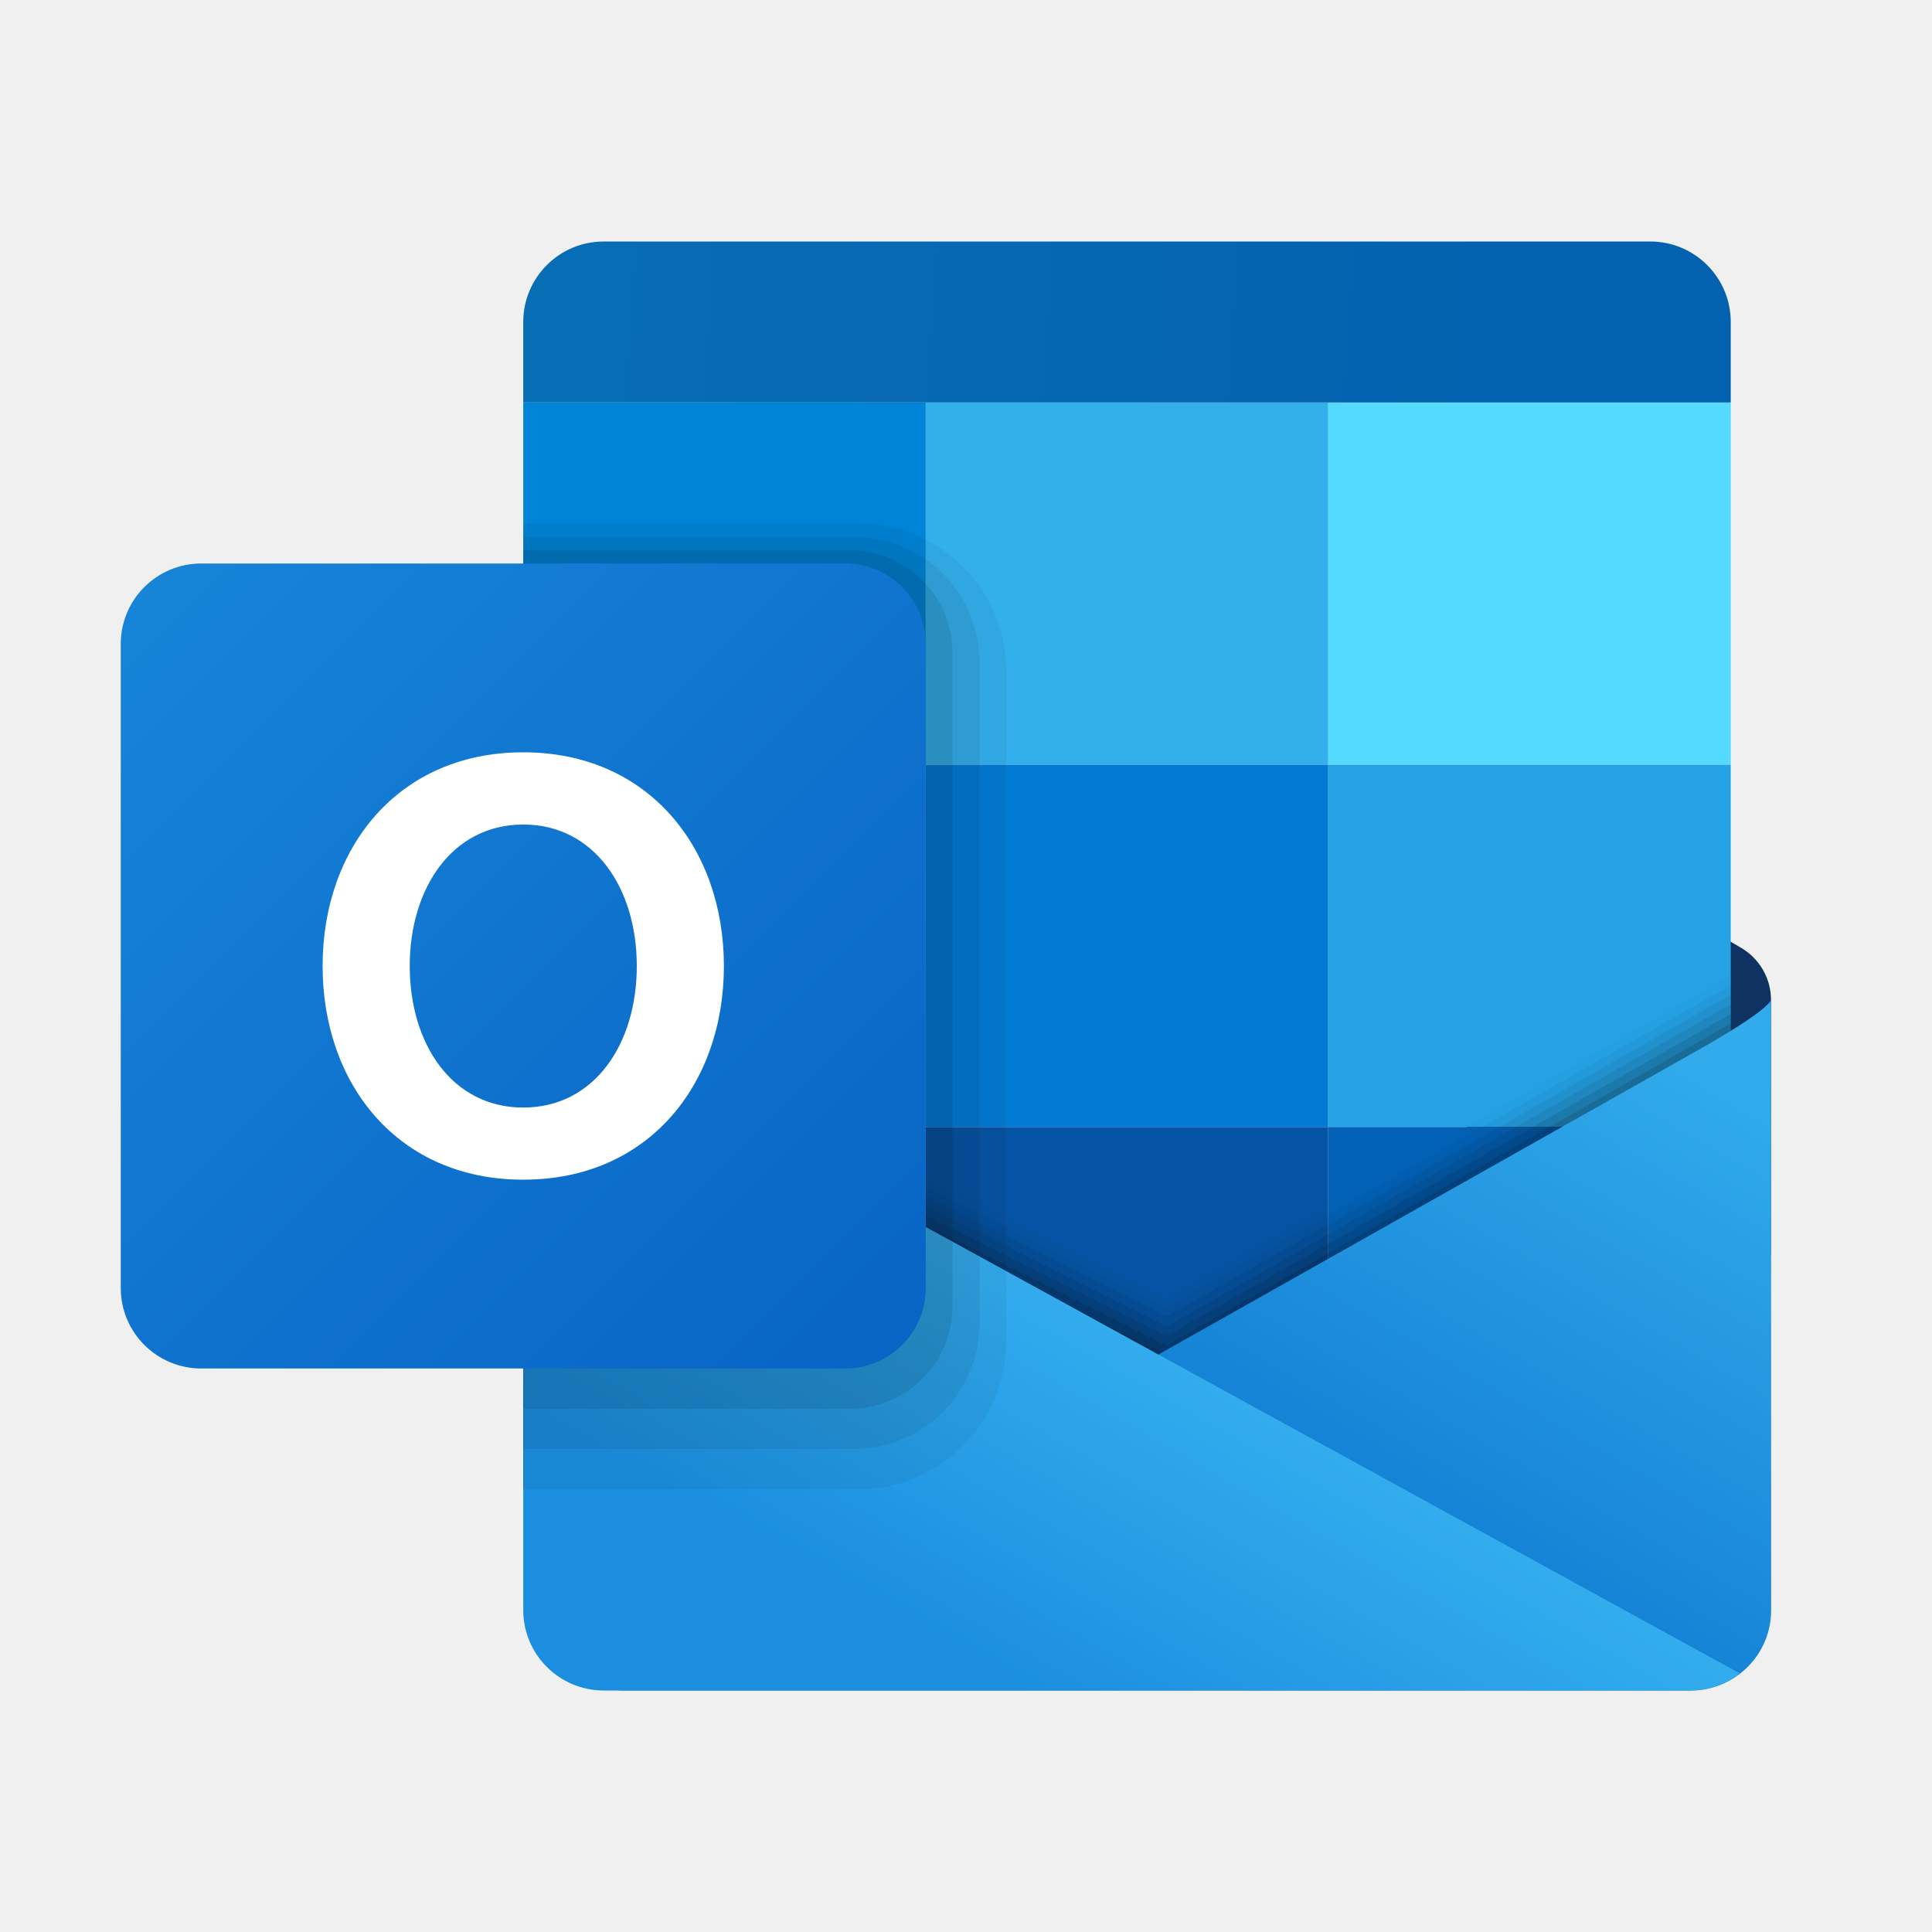
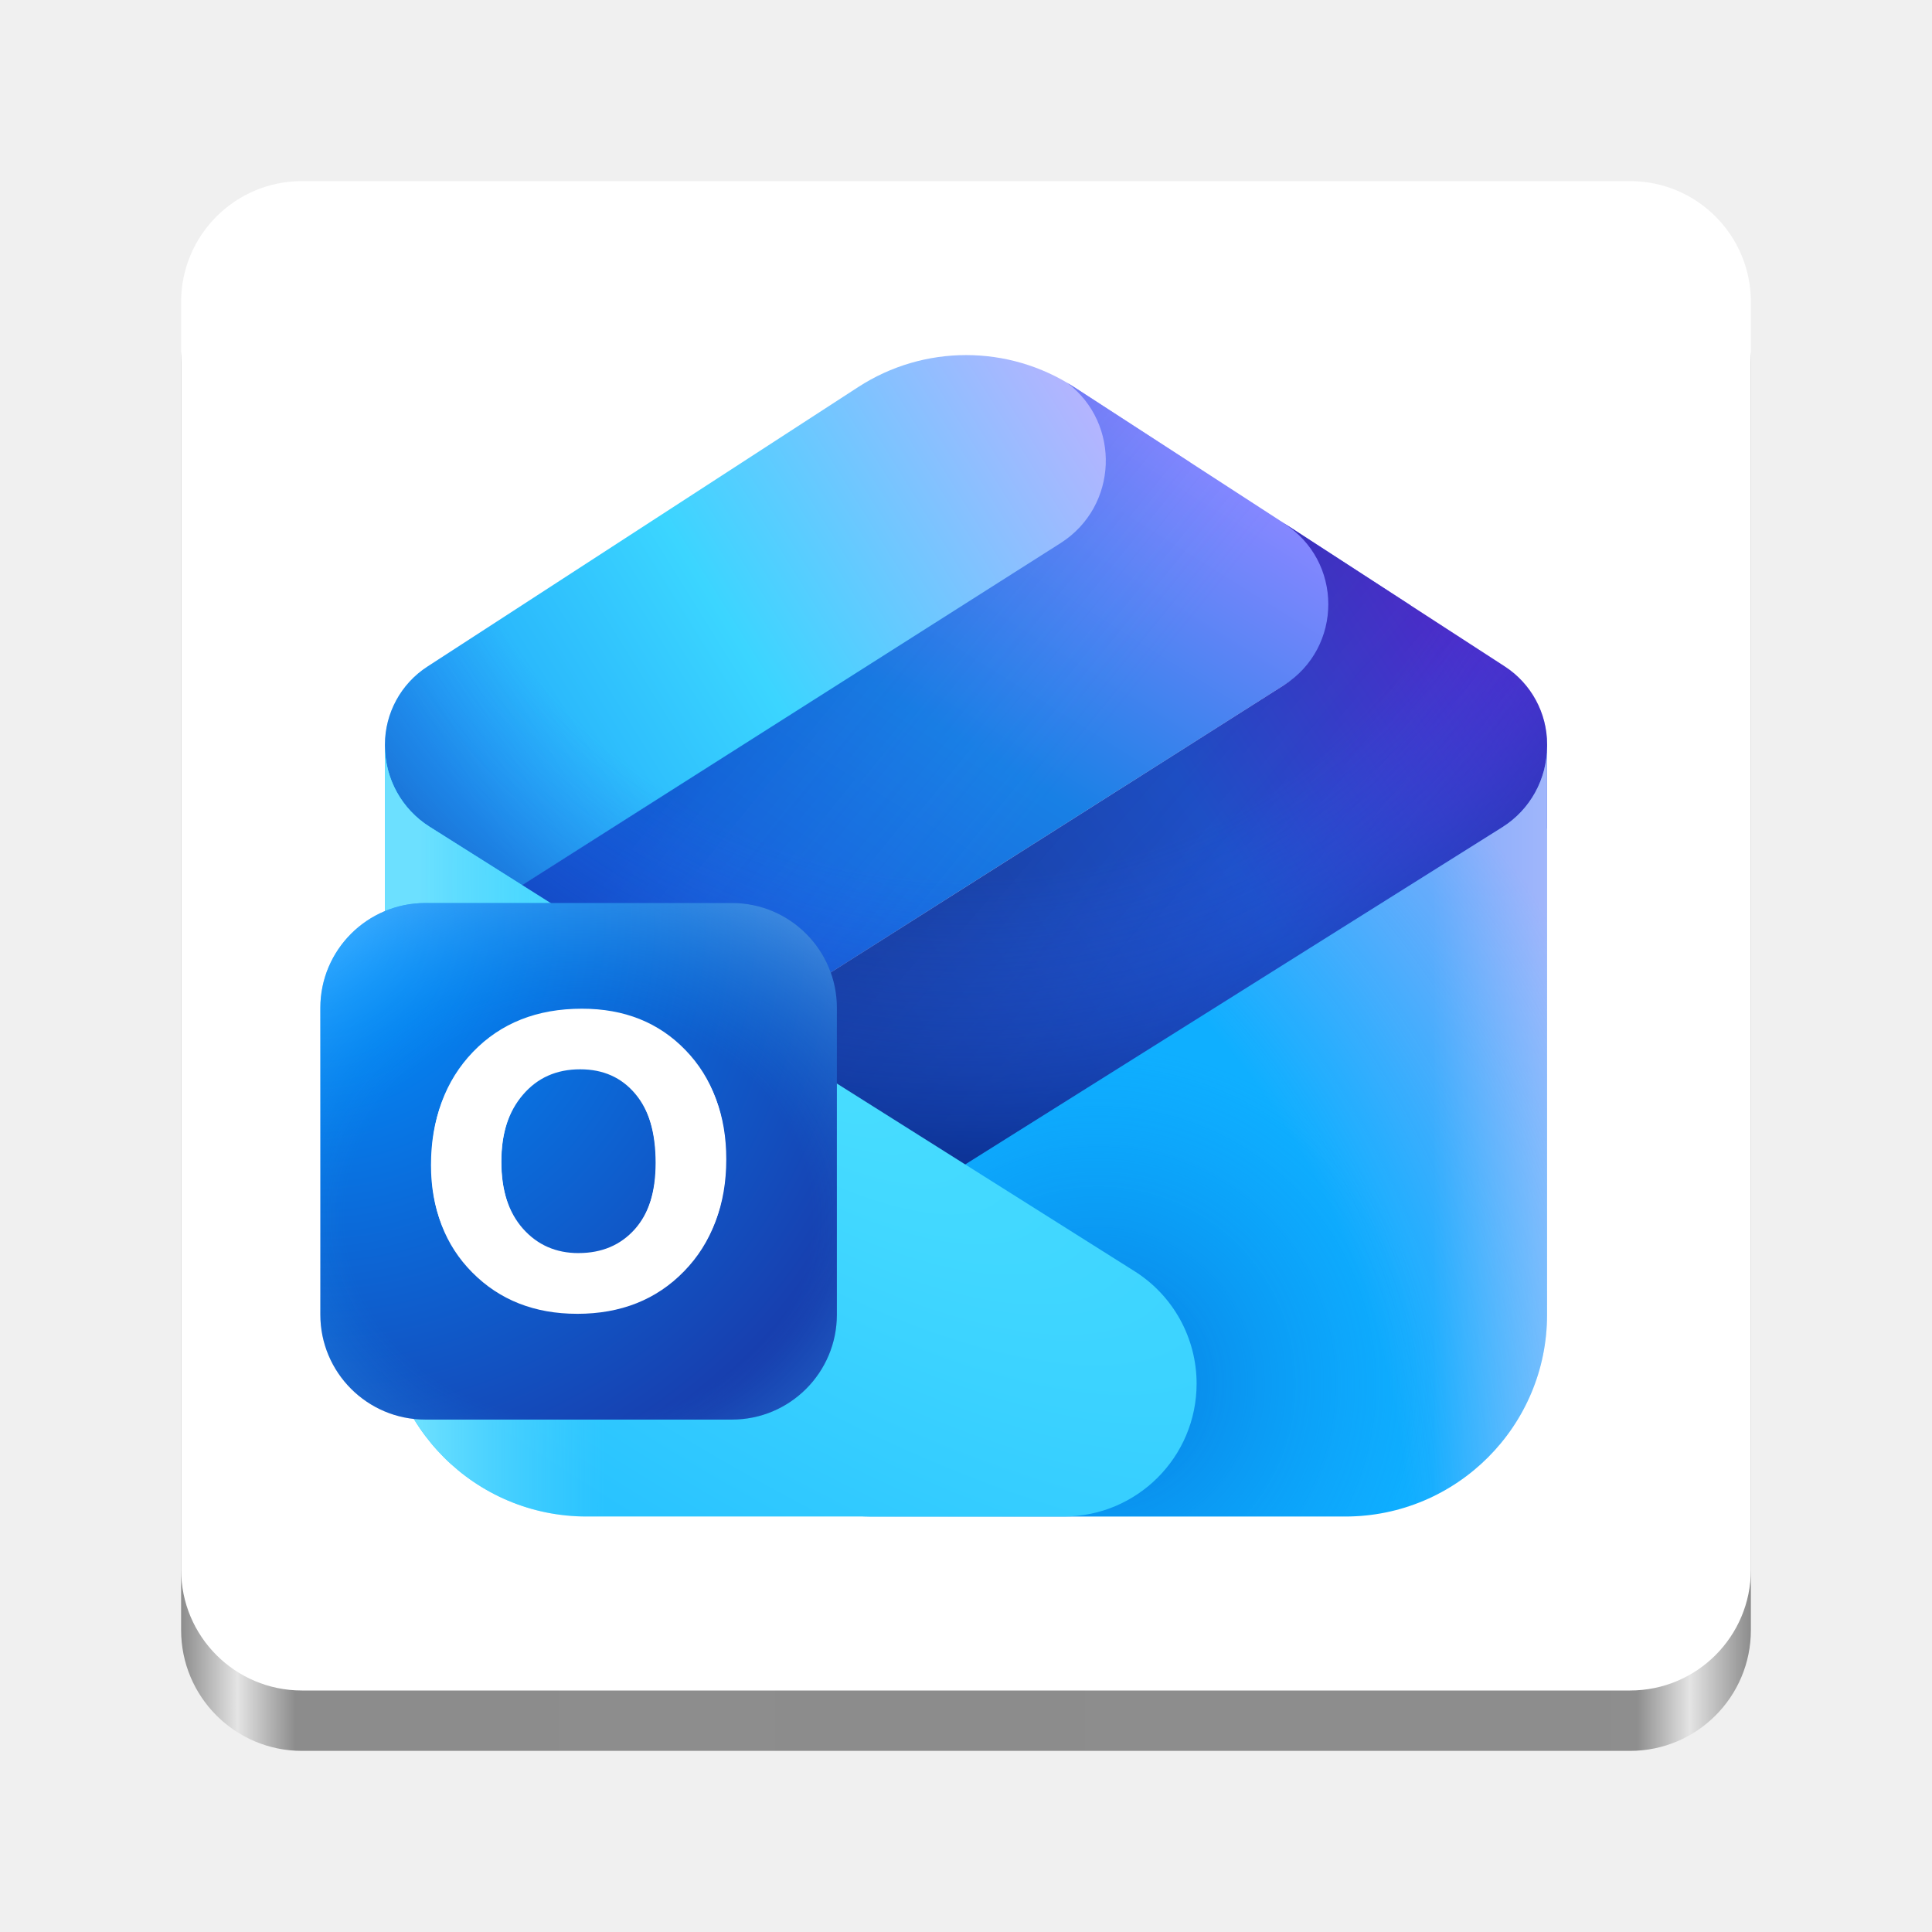
- <svg xmlns="http://www.w3.org/2000/svg" version="1.1" id="Layer_1" x="0px" y="0px" viewBox="0 0 48 48" style="enable-background:new 0 0 48 48;" xml:space="preserve">
-   <path style="fill:#103262;" d="M43.255,23.547l-6.81-3.967v11.594H44v-6.331C44,24.309,43.716,23.816,43.255,23.547z" />
-   <path style="fill:#0084D7;" d="M13,10h10v9H13V10z" />
-   <path style="fill:#33AFEC;" d="M23,10h10v9H23V10z" />
-   <path style="fill:#54DAFF;" d="M33,10h10v9H33V10z" />
-   <path style="fill:#027AD4;" d="M23,19h10v9H23V19z" />
-   <path style="fill:#0553A4;" d="M23,28h10v9H23V28z" />
-   <path style="fill:#25A2E5;" d="M33,19h10v9H33V19z" />
-   <path style="fill:#0262B8;" d="M33,28h10v9H33V28z" />
-   <g>
-     <polygon style="opacity:0;" points="13,37 43,37 43,24 28.99,32 13,24  " />
-     <polygon style="opacity:0.019;" points="13,37 43,37 43,24.238 28.99,32.238 13,24.238  " />
-     <polygon style="opacity:0.038;" points="13,37 43,37 43,24.476 28.99,32.476 13,24.476  " />
-     <polygon style="opacity:0.057;" points="13,37 43,37 43,24.714 28.99,32.714 13,24.714  " />
-     <polygon style="opacity:0.076;" points="13,37 43,37 43,24.952 28.99,32.952 13,24.952  " />
-     <polygon style="opacity:0.095;" points="13,37 43,37 43,25.19 28.99,33.19 13,25.19  " />
-     <polygon style="opacity:0.114;" points="13,37 43,37 43,25.429 28.99,33.429 13,25.429  " />
-     <polygon style="opacity:0.133;" points="13,37 43,37 43,25.667 28.99,33.667 13,25.667  " />
-     <polygon style="opacity:0.152;" points="13,37 43,37 43,25.905 28.99,33.905 13,25.905  " />
-     <polygon style="opacity:0.171;" points="13,37 43,37 43,26.143 28.99,34.143 13,26.143  " />
-     <polygon style="opacity:0.191;" points="13,37 43,37 43,26.381 28.99,34.381 13,26.381  " />
-     <polygon style="opacity:0.209;" points="13,37 43,37 43,26.619 28.99,34.619 13,26.619  " />
-     <polygon style="opacity:0.229;" points="13,37 43,37 43,26.857 28.99,34.857 13,26.857  " />
-     <polygon style="opacity:0.248;" points="13,37 43,37 43,27.095 28.99,35.095 13,27.095  " />
-     <polygon style="opacity:0.267;" points="13,37 43,37 43,27.333 28.99,35.333 13,27.333  " />
-     <polygon style="opacity:0.286;" points="13,37 43,37 43,27.571 28.99,35.571 13,27.571  " />
-     <polygon style="opacity:0.305;" points="13,37 43,37 43,27.81 28.99,35.81 13,27.81  " />
-     <polygon style="opacity:0.324;" points="13,37 43,37 43,28.048 28.99,36.048 13,28.048  " />
-     <polygon style="opacity:0.343;" points="13,37 43,37 43,28.286 28.99,36.286 13,28.286  " />
-     <polygon style="opacity:0.362;" points="13,37 43,37 43,28.524 28.99,36.524 13,28.524  " />
-     <polygon style="opacity:0.381;" points="13,37 43,37 43,28.762 28.99,36.762 13,28.762  " />
-     <polygon style="opacity:0.4;" points="13,37 43,37 43,29 28.99,37 13,29  " />
+ <svg xmlns="http://www.w3.org/2000/svg" height="128px" viewBox="0 0 128 128" width="128px">
+   <linearGradient id="a" gradientUnits="userSpaceOnUse" x1="12" x2="116" y1="66" y2="66">
+     <stop offset="0" stop-color="#8c8c8c" />
+     <stop offset="0.036" stop-color="#e4e4e4" />
+     <stop offset="0.073" stop-color="#8c8c8c" />
+     <stop offset="0.927" stop-color="#8c8c8c" stop-opacity="0.99" />
+     <stop offset="0.961" stop-color="#e4e4e4" />
+     <stop offset="1" stop-color="#8c8c8c" />
+   </linearGradient>
+   <linearGradient id="b" gradientUnits="userSpaceOnUse" x1="34.034" x2="78.828" y1="58.47" y2="30.686">
+     <stop offset="0" stop-color="#20a7fa" />
+     <stop offset="0.4" stop-color="#3bd5ff" />
+     <stop offset="1" stop-color="#c4b0ff" />
+   </linearGradient>
+   <linearGradient id="c" gradientUnits="userSpaceOnUse" x1="49.451" x2="74.388" y1="67.944" y2="28.014">
+     <stop offset="0" stop-color="#165ad9" />
+     <stop offset="0.501" stop-color="#1880e5" />
+     <stop offset="1" stop-color="#8587ff" />
+   </linearGradient>
+   <linearGradient id="d" gradientUnits="userSpaceOnUse" x1="67.638" x2="39.952" y1="68.487" y2="45.928">
+     <stop offset="0.237" stop-color="#448aff" stop-opacity="0" />
+     <stop offset="0.792" stop-color="#0032b1" stop-opacity="0.2" />
+   </linearGradient>
+   <linearGradient id="e" gradientUnits="userSpaceOnUse" x1="64.115" x2="107.869" y1="77.174" y2="49.171">
+     <stop offset="0" stop-color="#1a43a6" />
+     <stop offset="0.492" stop-color="#2052cb" />
+     <stop offset="1" stop-color="#5f20cb" />
+   </linearGradient>
+   <linearGradient id="f" gradientUnits="userSpaceOnUse" x1="76.466" x2="49.879" y1="75.5" y2="52.493">
+     <stop offset="0" stop-color="#0045b9" stop-opacity="0" />
+     <stop offset="0.67" stop-color="#0d1f69" stop-opacity="0.2" />
+   </linearGradient>
+   <radialGradient id="g" cx="0" cy="0" gradientTransform="matrix(0 -57.75486 62.5106 0 64.00489 25.21669)" gradientUnits="userSpaceOnUse" r="1">
+     <stop offset="0.568" stop-color="#275ff0" stop-opacity="0" />
+     <stop offset="0.992" stop-color="#002177" />
+   </radialGradient>
+   <linearGradient id="h" gradientUnits="userSpaceOnUse" x1="102.496" x2="63.684" y1="74.678" y2="74.678">
+     <stop offset="0" stop-color="#4dc4ff" />
+     <stop offset="0.196" stop-color="#0fafff" />
+   </linearGradient>
+   <radialGradient id="i" cx="0" cy="0" gradientTransform="matrix(17.50148 -17.50148 17.50148 17.50148 72.75494 91.72186)" gradientUnits="userSpaceOnUse" r="1">
+     <stop offset="0.259" stop-color="#0060d1" stop-opacity="0.4" />
+     <stop offset="0.908" stop-color="#0383f1" stop-opacity="0" />
+   </radialGradient>
+   <radialGradient id="j" cx="0" cy="0" gradientTransform="matrix(50.96279 -66.79587 60.40049 46.08335 35.40754 110.0311)" gradientUnits="userSpaceOnUse" r="1">
+     <stop offset="0.732" stop-color="#f4a7f7" stop-opacity="0" />
+     <stop offset="1" stop-color="#f4a7f7" stop-opacity="0.5" />
+   </radialGradient>
+   <radialGradient id="k" cx="0" cy="0" gradientTransform="matrix(-24.36311 37.03433 -96.10847 -63.22515 52.38877 69.52097)" gradientUnits="userSpaceOnUse" r="1">
+     <stop offset="0" stop-color="#49deff" />
+     <stop offset="0.724" stop-color="#29c3ff" />
+   </radialGradient>
+   <linearGradient id="l" gradientUnits="userSpaceOnUse" x1="20.064" x2="57.433" y1="91.638" y2="91.611">
+     <stop offset="0.206" stop-color="#6ce0ff" />
+     <stop offset="0.535" stop-color="#50d5ff" stop-opacity="0" />
+   </linearGradient>
+   <radialGradient id="m" cx="0" cy="0" gradientTransform="matrix(30.76631 32.90545 -32.90545 30.76631 21.10183 61.14415)" gradientUnits="userSpaceOnUse" r="1">
+     <stop offset="0.039" stop-color="#0091ff" />
+     <stop offset="0.919" stop-color="#183dad" />
+   </radialGradient>
+   <radialGradient id="n" cx="0" cy="0" gradientTransform="matrix(0 23.95518 -27.63144 0 38.33478 80.66869)" gradientUnits="userSpaceOnUse" r="1">
+     <stop offset="0.558" stop-color="#0fa5f7" stop-opacity="0" />
+     <stop offset="1" stop-color="#74c6ff" stop-opacity="0.5" />
+   </radialGradient>
+   <path d="m 20 16 h 88 c 4.418 0 8 3.582 8 8 v 84 c 0 4.418 -3.582 8 -8 8 h -88 c -4.418 0 -8 -3.582 -8 -8 v -84 c 0 -4.418 3.582 -8 8 -8 z m 0 0" fill="url(#a)" />
+   <path d="m 20 12 h 88 c 4.418 0 8 3.582 8 8 v 84 c 0 4.418 -3.582 8 -8 8 h -88 c -4.418 0 -8 -3.582 -8 -8 v -84 c 0 -4.418 3.582 -8 8 -8 z m 0 0" fill="#ffffff" />
+   <path d="m 78.828 30.617 l -49.102 31.125 l -4.223 -6.664 v -5.738 c 0 -2.09 1.059 -4.039 2.812 -5.176 l 28.543 -18.52 c 4.348 -2.824 9.949 -2.824 14.297 -0.004 z m 0 0" fill="url(#b)" />
+   <path d="m 70.719 25.371 c 0.145 0.086 0.293 0.176 0.438 0.27 l 22.277 14.449 l -55.234 35.012 l -8.473 -13.371 l 40.531 -25.742 c 3.84 -2.441 4.008 -7.926 0.461 -10.617 z m 0 0" fill="url(#c)" />
+   <path d="m 70.719 25.371 c 0.145 0.086 0.293 0.176 0.438 0.27 l 22.277 14.449 l -55.234 35.012 l -8.473 -13.371 l 40.531 -25.742 c 3.84 -2.441 4.008 -7.926 0.461 -10.617 z m 0 0" fill="url(#d)" />
+   <path d="m 60.238 81.785 l -22.035 -6.684 l 46.848 -29.699 c 3.945 -2.5 3.938 -8.262 -0.02 -10.746 l -0.211 -0.133 l 0.609 0.375 l 14.258 9.25 c 1.754 1.137 2.812 3.086 2.812 5.176 v 5.555 z m 0 0" fill="url(#e)" />
+   <path d="m 60.238 81.785 l -22.035 -6.684 l 46.848 -29.699 c 3.945 -2.5 3.938 -8.262 -0.02 -10.746 l -0.211 -0.133 l 0.609 0.375 l 14.258 9.25 c 1.754 1.137 2.812 3.086 2.812 5.176 v 5.555 z m 0 0" fill="url(#f)" />
+   <path d="m 71.156 25.641 c -4.348 -2.82 -9.949 -2.82 -14.297 0.004 l -28.543 18.52 c -1.754 1.137 -2.812 3.086 -2.812 5.176 v 0.281 c 0.07 2.098 1.176 4.031 2.957 5.156 l 35.488 22.371 l 35.578 -22.34 c 1.848 -1.16 2.973 -3.188 2.973 -5.371 v 5.445 v -5.559 c 0 -2.09 -1.059 -4.039 -2.812 -5.176 z m 0 0" fill="url(#g)" />
+   <path d="m 57.695 100.473 h 31.434 c 7.383 0 13.367 -5.984 13.367 -13.367 v -37.668 c 0 2.184 -1.121 4.211 -2.969 5.371 l -46.758 29.359 c -2.52 1.582 -4.051 4.352 -4.051 7.332 c 0 4.957 4.02 8.973 8.977 8.973 z m 0 0" fill="url(#h)" />
+   <path d="m 57.695 100.473 h 31.434 c 7.383 0 13.367 -5.984 13.367 -13.367 v -37.668 c 0 2.184 -1.121 4.211 -2.969 5.371 l -46.758 29.359 c -2.52 1.582 -4.051 4.352 -4.051 7.332 c 0 4.957 4.02 8.973 8.977 8.973 z m 0 0" fill="url(#i)" />
+   <path d="m 57.695 100.473 h 31.434 c 7.383 0 13.367 -5.984 13.367 -13.367 v -37.668 c 0 2.184 -1.121 4.211 -2.969 5.371 l -46.758 29.359 c -2.52 1.582 -4.051 4.352 -4.051 7.332 c 0 4.957 4.02 8.973 8.977 8.973 z m 0 0" fill="url(#j)" />
+   <path d="m 70.477 100.473 h -31.609 c -7.383 0 -13.367 -5.988 -13.367 -13.371 v -37.691 c 0 2.18 1.117 4.203 2.961 5.363 l 46.707 29.449 c 2.559 1.613 4.109 4.426 4.109 7.445 c 0 4.863 -3.941 8.805 -8.801 8.805 z m 0 0" fill="url(#k)" />
+   <path d="m 70.477 100.473 h -31.609 c -7.383 0 -13.367 -5.988 -13.367 -13.371 v -37.691 c 0 2.18 1.117 4.203 2.961 5.363 l 46.707 29.449 c 2.559 1.613 4.109 4.426 4.109 7.445 c 0 4.863 -3.941 8.805 -8.801 8.805 z m 0 0" fill="url(#l)" />
+   <path d="m 28.176 59.828 h 20.32 c 3.836 0 6.949 3.113 6.949 6.949 v 20.32 c 0 3.84 -3.113 6.953 -6.949 6.953 h -20.32 c -3.84 0 -6.953 -3.113 -6.953 -6.953 v -20.32 c 0 -3.836 3.113 -6.949 6.953 -6.949 z m 0 0" fill="url(#m)" />
+   <path d="m 28.176 59.828 h 20.32 c 3.836 0 6.949 3.113 6.949 6.949 v 20.32 c 0 3.84 -3.113 6.953 -6.949 6.953 h -20.32 c -3.84 0 -6.953 -3.113 -6.953 -6.953 v -20.32 c 0 -3.836 3.113 -6.949 6.953 -6.949 z m 0 0" fill="url(#n)" />
+   <g fill="#ffffff">
+     <path d="m 38.246 86.777 c -2.828 0 -5.152 -0.887 -6.969 -2.656 c -1.816 -1.77 -2.723 -4.078 -2.723 -6.93 c 0 -3.012 0.922 -5.445 2.766 -7.305 c 1.844 -1.855 4.258 -2.785 7.242 -2.785 c 2.82 0 5.117 0.887 6.887 2.668 c 1.781 1.777 2.668 4.125 2.668 7.035 c 0 2.992 -0.922 5.406 -2.766 7.238 c -1.832 1.824 -4.203 2.734 -7.105 2.734 z m 0.082 -3.758 c 1.543 0 2.785 -0.527 3.727 -1.578 c 0.938 -1.055 1.41 -2.52 1.41 -4.398 c 0 -1.953 -0.457 -3.477 -1.371 -4.566 c -0.914 -1.09 -2.129 -1.633 -3.656 -1.633 c -1.57 0 -2.832 0.562 -3.793 1.688 c -0.957 1.113 -1.438 2.594 -1.438 4.434 c 0 1.867 0.48 3.348 1.438 4.434 c 0.961 1.082 2.188 1.621 3.684 1.621 z m 0 0" />
+     <path d="m 38.238 87.043 c -2.816 0 -5.133 -0.91 -6.941 -2.73 c -1.809 -1.816 -2.715 -4.191 -2.715 -7.117 c 0 -3.094 0.918 -5.594 2.754 -7.504 c 1.84 -1.91 4.242 -2.863 7.219 -2.863 c 2.809 0 5.094 0.914 6.859 2.742 c 1.773 1.828 2.66 4.234 2.66 7.227 c 0 3.074 -0.918 5.551 -2.758 7.434 c -1.824 1.875 -4.184 2.812 -7.078 2.812 z m 0.082 -3.863 c 1.539 0 2.773 -0.539 3.711 -1.621 c 0.938 -1.082 1.406 -2.586 1.406 -4.516 c 0 -2.008 -0.457 -3.574 -1.367 -4.691 c -0.906 -1.117 -2.121 -1.676 -3.641 -1.676 c -1.562 0 -2.824 0.574 -3.777 1.73 c -0.953 1.145 -1.434 2.664 -1.434 4.555 c 0 1.918 0.48 3.438 1.434 4.555 c 0.953 1.109 2.176 1.664 3.668 1.664 z m 0 0" />
  </g>
-   <linearGradient id="SVGID_1_" gradientUnits="userSpaceOnUse" x1="38.925" y1="24.557" x2="32.286" y2="36.024">
-     <stop offset="0" style="stop-color:#31ABEC" />
-     <stop offset="1" style="stop-color:#1582D5" />
-   </linearGradient>
-   <path style="fill:url(#SVGID_1_);" d="M15.441,42h26.563c1.104,0,1.999-0.889,2-1.994C44.007,35.485,44,24.843,44,24.843  s-0.007,0.222-1.751,1.212S14.744,41.566,14.744,41.566S14.978,42,15.441,42z" />
-   <linearGradient id="SVGID_2_" gradientUnits="userSpaceOnUse" x1="13.665" y1="6.992" x2="41.285" y2="9.074">
-     <stop offset="0.042" style="stop-color:#076DB4" />
-     <stop offset="0.85" style="stop-color:#0461AF" />
-   </linearGradient>
-   <path style="fill:url(#SVGID_2_);" d="M43,10H13V8c0-1.105,0.895-2,2-2h26c1.105,0,2,0.895,2,2V10z" />
-   <linearGradient id="SVGID_3_" gradientUnits="userSpaceOnUse" x1="28.153" y1="33.218" x2="23.638" y2="41.1">
-     <stop offset="0" style="stop-color:#33ACEE" />
-     <stop offset="1" style="stop-color:#1B8EDF" />
-   </linearGradient>
-   <path style="fill:url(#SVGID_3_);" d="M13,25v15c0,1.105,0.895,2,2,2h15h12.004c0.462,0,0.883-0.162,1.221-0.425L13,25z" />
-   <path style="opacity:0.05;" d="M21.319,13H13v24h8.319C23.352,37,25,35.352,25,33.319V16.681C25,14.648,23.352,13,21.319,13z" />
-   <path style="opacity:0.07;" d="M21.213,36H13V13.333h8.213c1.724,0,3.121,1.397,3.121,3.121v16.425  C24.333,34.603,22.936,36,21.213,36z" />
-   <path style="opacity:0.09;" d="M21.106,35H13V13.667h8.106c1.414,0,2.56,1.146,2.56,2.56V32.44C23.667,33.854,22.52,35,21.106,35z" />
-   <linearGradient id="SVGID_4_" gradientUnits="userSpaceOnUse" x1="3.53" y1="14.53" x2="22.41" y2="33.41">
-     <stop offset="0" style="stop-color:#1784D8" />
-     <stop offset="1" style="stop-color:#0864C5" />
-   </linearGradient>
-   <path style="fill:url(#SVGID_4_);" d="M21,34H5c-1.105,0-2-0.895-2-2V16c0-1.105,0.895-2,2-2h16c1.105,0,2,0.895,2,2v16  C23,33.105,22.105,34,21,34z" />
-   <path style="fill:#FFFFFF;" d="M13,18.691c-3.111,0-4.985,2.377-4.985,5.309S9.882,29.309,13,29.309  c3.119,0,4.985-2.377,4.985-5.308C17.985,21.068,16.111,18.691,13,18.691z M13,27.517c-1.765,0-2.82-1.574-2.82-3.516  s1.06-3.516,2.82-3.516s2.821,1.575,2.821,3.516S14.764,27.517,13,27.517z" />
</svg>
